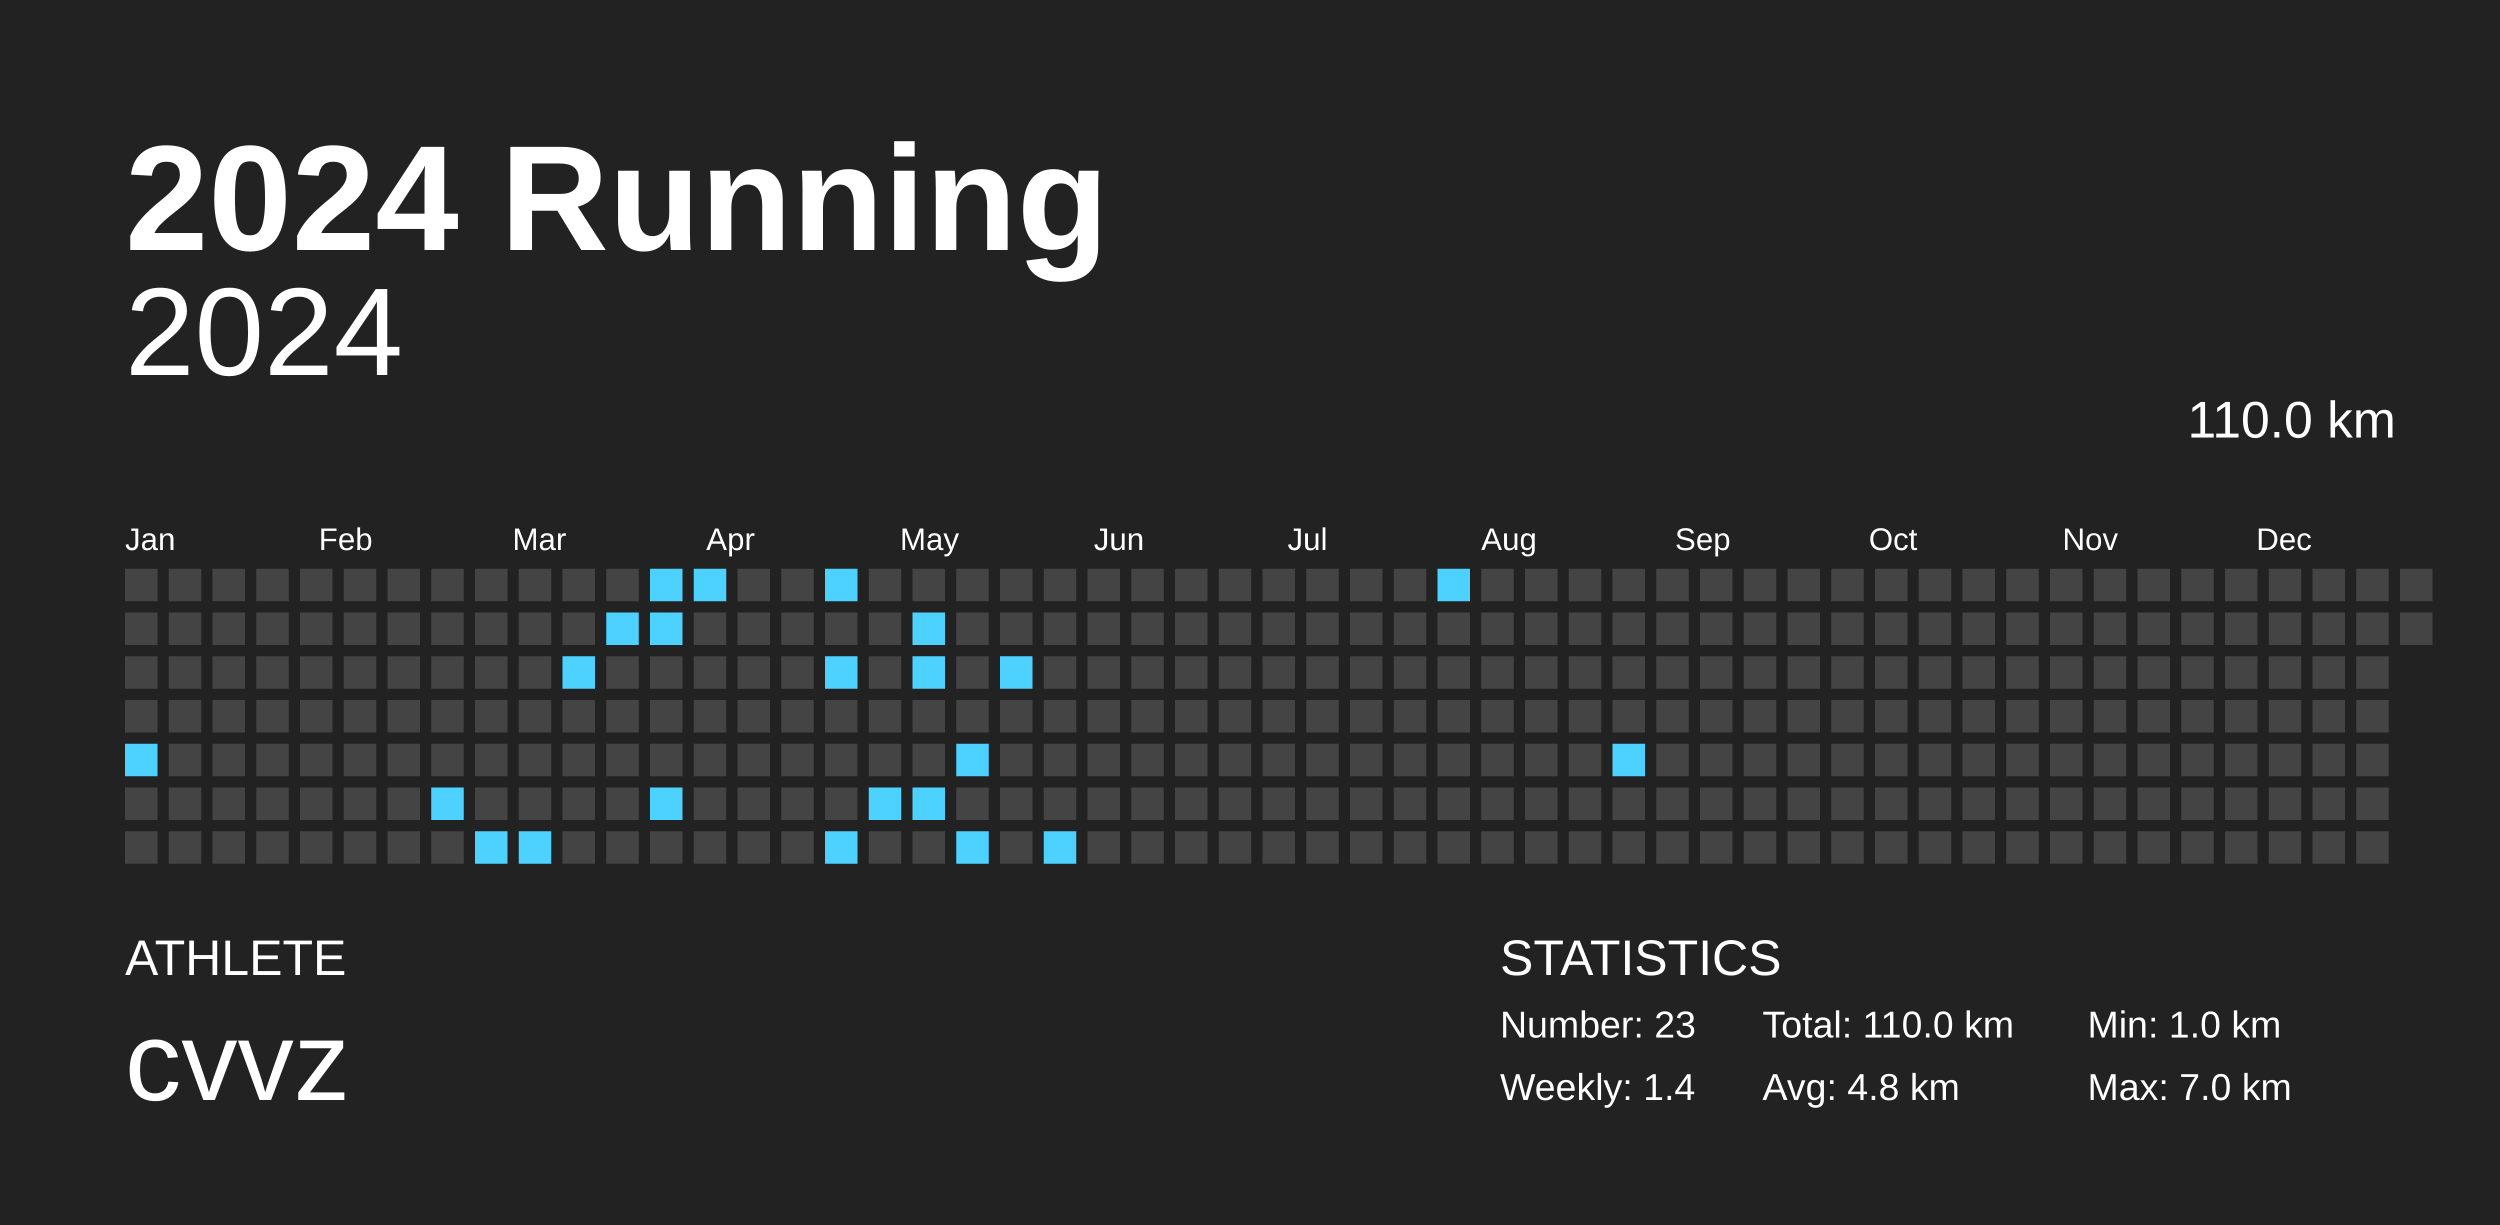
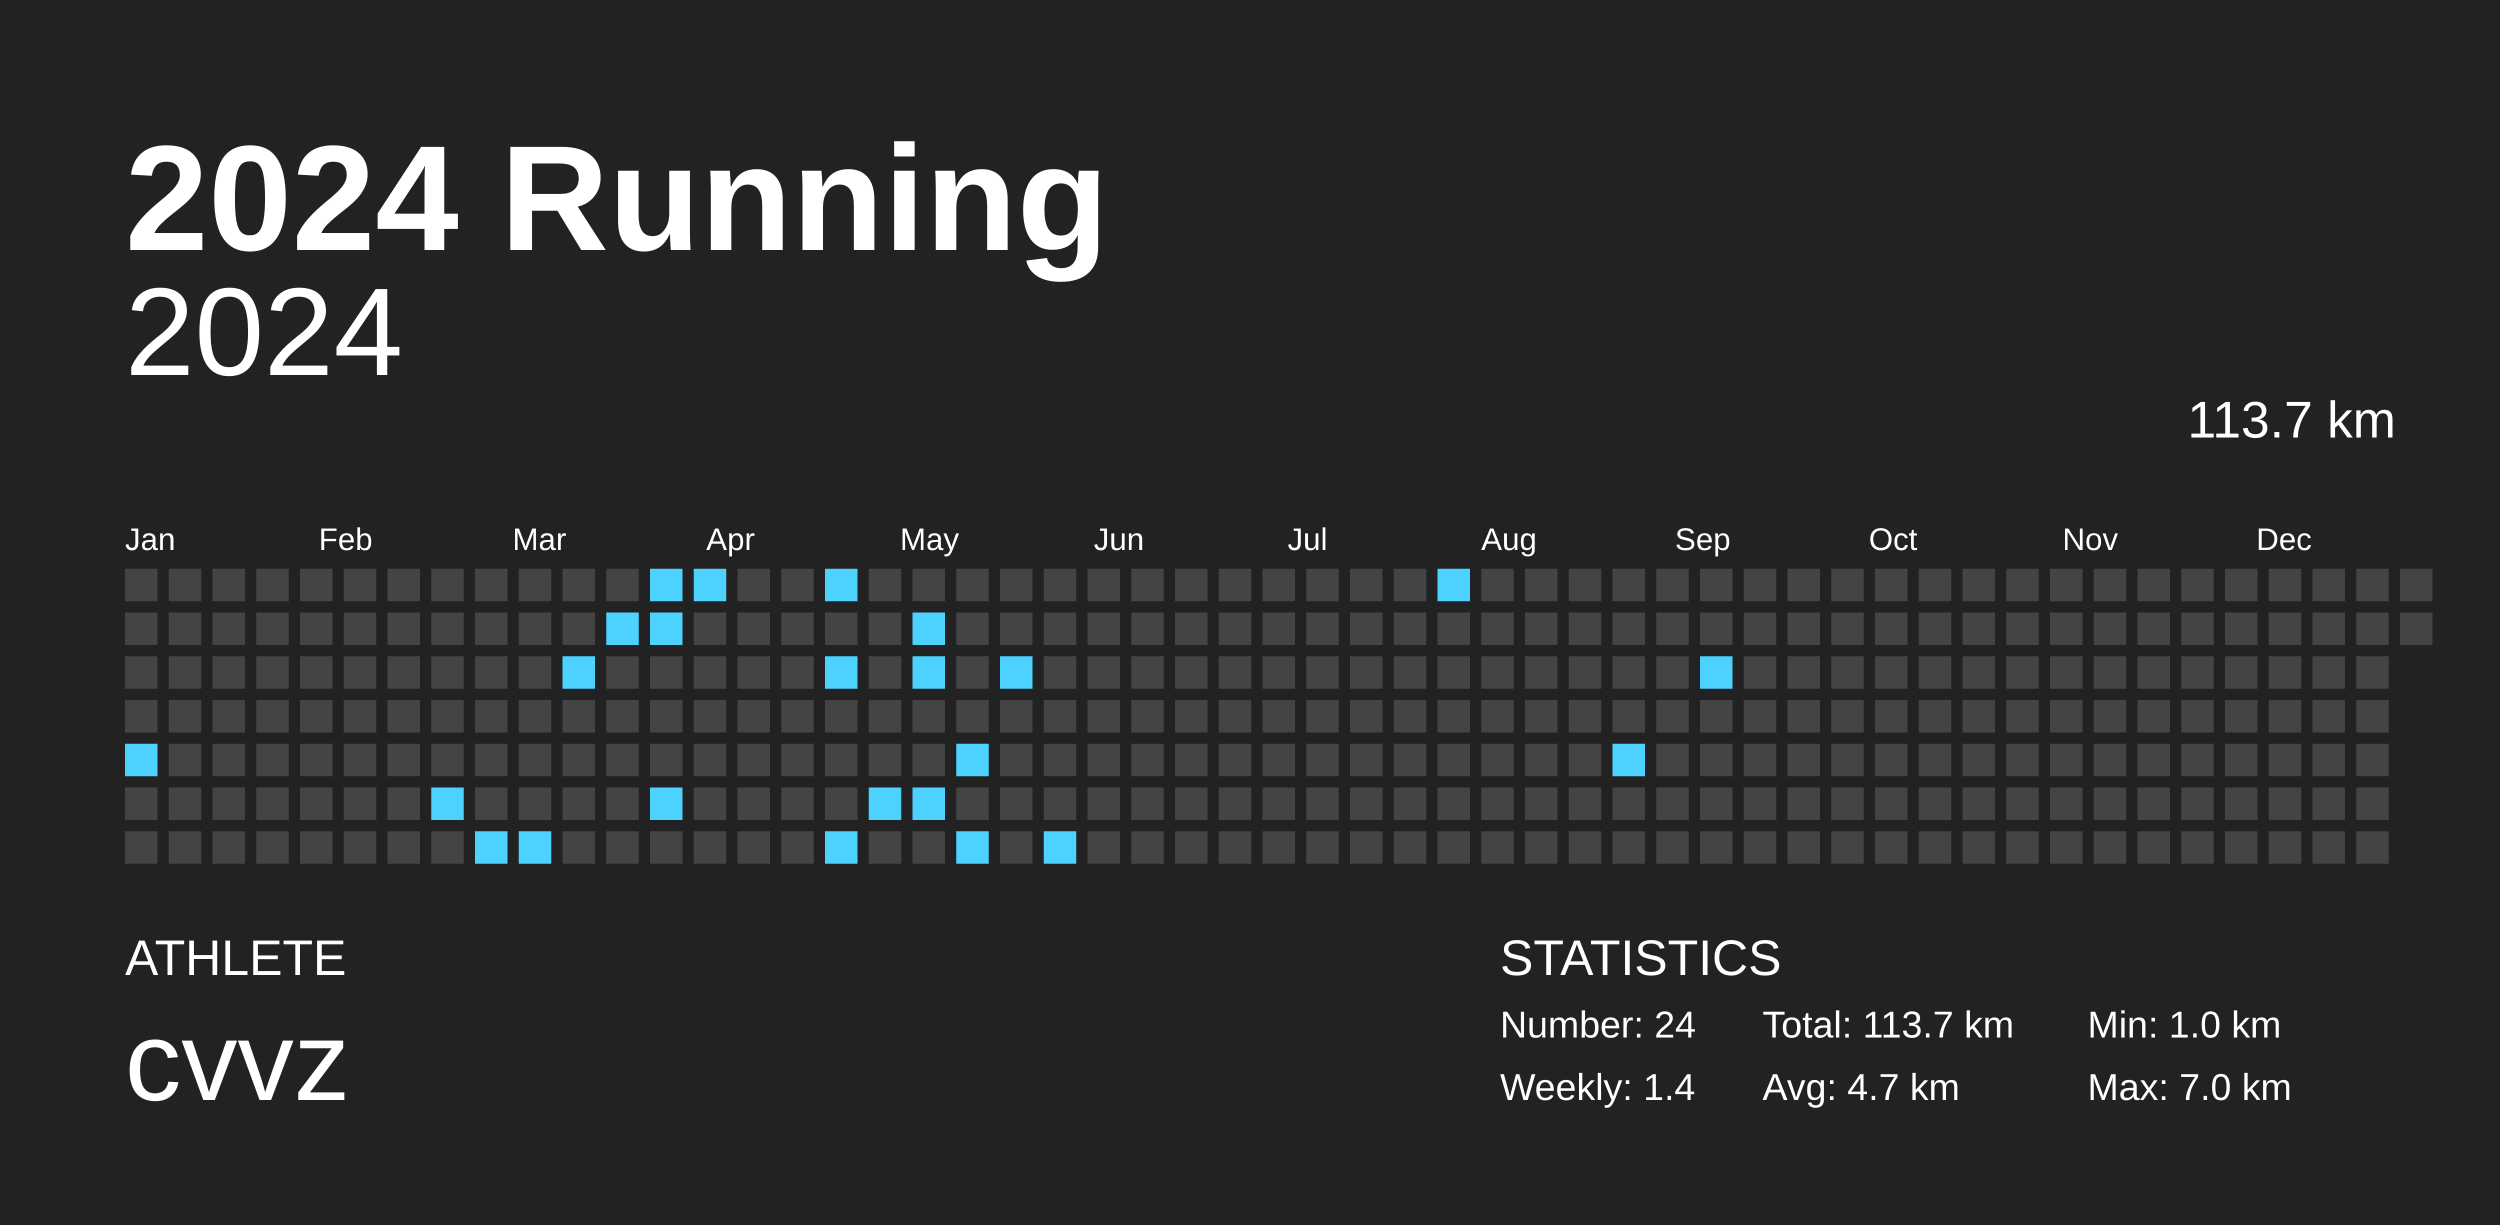
<svg xmlns="http://www.w3.org/2000/svg" baseProfile="full" height="98mm" version="1.1" viewBox="0,0,200,98" width="200mm">
  <defs />
  <rect fill="#222222" height="98" width="200" x="0" y="0" />
  <text fill="#FFFFFF" style="font-size:12px; font-family:Arial; font-weight:bold;" x="10" y="20">2024 Running</text>
  <text fill="#FFFFFF" style="font-size:4px; font-family:Arial" x="10" y="78">ATHLETE</text>
  <text fill="#FFFFFF" style="font-size:9px; font-family:Arial" x="10" y="88">cvvz</text>
  <text fill="#FFFFFF" style="font-size:4px; font-family:Arial" x="120" y="78">STATISTICS</text>
-   <text fill="#FFFFFF" style="font-size:3px; font-family:Arial" x="120" y="83">Number: 23</text>
+   <text fill="#FFFFFF" style="font-size:3px; font-family:Arial" x="120" y="83">Number: 24</text>
  <text fill="#FFFFFF" style="font-size:3px; font-family:Arial" x="120" y="88">Weekly: 1.4</text>
-   <text fill="#FFFFFF" style="font-size:3px; font-family:Arial" x="141" y="83">Total: 110.0 km</text>
-   <text fill="#FFFFFF" style="font-size:3px; font-family:Arial" x="141" y="88">Avg: 4.8 km</text>
+   <text fill="#FFFFFF" style="font-size:3px; font-family:Arial" x="141" y="83">Total: 113.7 km</text>
+   <text fill="#FFFFFF" style="font-size:3px; font-family:Arial" x="141" y="88">Avg: 4.7 km</text>
  <text fill="#FFFFFF" style="font-size:3px; font-family:Arial" x="167" y="83">Min: 1.0 km</text>
  <text fill="#FFFFFF" style="font-size:3px; font-family:Arial" x="167" y="88">Max: 7.0 km</text>
  <text alignment-baseline="hanging" fill="#FFFFFF" style="font-size:10.0px; font-family:Arial;" x="10" y="30">2024</text>
-   <text alignment-baseline="hanging" fill="#FFFFFF" style="font-size:4.125px; font-family:Arial;" x="175" y="35">110.0 km</text>
+   <text alignment-baseline="hanging" fill="#FFFFFF" style="font-size:4.125px; font-family:Arial;" x="175" y="35">113.7 km</text>
  <text fill="#FFFFFF" style="font-size:2.5px; font-family:Arial" x="10.0" y="44">Jan</text>
  <text fill="#FFFFFF" style="font-size:2.5px; font-family:Arial" x="25.5" y="44">Feb</text>
  <text fill="#FFFFFF" style="font-size:2.5px; font-family:Arial" x="41.0" y="44">Mar</text>
  <text fill="#FFFFFF" style="font-size:2.5px; font-family:Arial" x="56.5" y="44">Apr</text>
  <text fill="#FFFFFF" style="font-size:2.5px; font-family:Arial" x="72.0" y="44">May</text>
  <text fill="#FFFFFF" style="font-size:2.5px; font-family:Arial" x="87.5" y="44">Jun</text>
  <text fill="#FFFFFF" style="font-size:2.5px; font-family:Arial" x="103.0" y="44">Jul</text>
  <text fill="#FFFFFF" style="font-size:2.5px; font-family:Arial" x="118.5" y="44">Aug</text>
  <text fill="#FFFFFF" style="font-size:2.5px; font-family:Arial" x="134.0" y="44">Sep</text>
  <text fill="#FFFFFF" style="font-size:2.5px; font-family:Arial" x="149.5" y="44">Oct</text>
  <text fill="#FFFFFF" style="font-size:2.5px; font-family:Arial" x="165.0" y="44">Nov</text>
  <text fill="#FFFFFF" style="font-size:2.5px; font-family:Arial" x="180.5" y="44">Dec</text>
  <rect fill="#444444" height="2.6" width="2.6" x="10.0" y="45.5" />
  <rect fill="#444444" height="2.6" width="2.6" x="10.0" y="49.0" />
  <rect fill="#444444" height="2.6" width="2.6" x="10.0" y="52.5" />
  <rect fill="#444444" height="2.6" width="2.6" x="10.0" y="56.0" />
  <rect fill="#4dd2ff" height="2.6" width="2.6" x="10.0" y="59.5" />
  <rect fill="#444444" height="2.6" width="2.6" x="10.0" y="63.0" />
  <rect fill="#444444" height="2.6" width="2.6" x="10.0" y="66.5" />
  <rect fill="#444444" height="2.6" width="2.6" x="13.5" y="45.5" />
  <rect fill="#444444" height="2.6" width="2.6" x="13.5" y="49.0" />
  <rect fill="#444444" height="2.6" width="2.6" x="13.5" y="52.5" />
  <rect fill="#444444" height="2.6" width="2.6" x="13.5" y="56.0" />
  <rect fill="#444444" height="2.6" width="2.6" x="13.5" y="59.5" />
  <rect fill="#444444" height="2.6" width="2.6" x="13.5" y="63.0" />
  <rect fill="#444444" height="2.6" width="2.6" x="13.5" y="66.5" />
  <rect fill="#444444" height="2.6" width="2.6" x="17.0" y="45.5" />
  <rect fill="#444444" height="2.6" width="2.6" x="17.0" y="49.0" />
  <rect fill="#444444" height="2.6" width="2.6" x="17.0" y="52.5" />
  <rect fill="#444444" height="2.6" width="2.6" x="17.0" y="56.0" />
  <rect fill="#444444" height="2.6" width="2.6" x="17.0" y="59.5" />
  <rect fill="#444444" height="2.6" width="2.6" x="17.0" y="63.0" />
  <rect fill="#444444" height="2.6" width="2.6" x="17.0" y="66.5" />
  <rect fill="#444444" height="2.6" width="2.6" x="20.5" y="45.5" />
  <rect fill="#444444" height="2.6" width="2.6" x="20.5" y="49.0" />
  <rect fill="#444444" height="2.6" width="2.6" x="20.5" y="52.5" />
  <rect fill="#444444" height="2.6" width="2.6" x="20.5" y="56.0" />
  <rect fill="#444444" height="2.6" width="2.6" x="20.5" y="59.5" />
  <rect fill="#444444" height="2.6" width="2.6" x="20.5" y="63.0" />
  <rect fill="#444444" height="2.6" width="2.6" x="20.5" y="66.5" />
  <rect fill="#444444" height="2.6" width="2.6" x="24.0" y="45.5" />
  <rect fill="#444444" height="2.6" width="2.6" x="24.0" y="49.0" />
  <rect fill="#444444" height="2.6" width="2.6" x="24.0" y="52.5" />
  <rect fill="#444444" height="2.6" width="2.6" x="24.0" y="56.0" />
  <rect fill="#444444" height="2.6" width="2.6" x="24.0" y="59.5" />
  <rect fill="#444444" height="2.6" width="2.6" x="24.0" y="63.0" />
  <rect fill="#444444" height="2.6" width="2.6" x="24.0" y="66.5" />
  <rect fill="#444444" height="2.6" width="2.6" x="27.5" y="45.5" />
  <rect fill="#444444" height="2.6" width="2.6" x="27.5" y="49.0" />
  <rect fill="#444444" height="2.6" width="2.6" x="27.5" y="52.5" />
  <rect fill="#444444" height="2.6" width="2.6" x="27.5" y="56.0" />
  <rect fill="#444444" height="2.6" width="2.6" x="27.5" y="59.5" />
  <rect fill="#444444" height="2.6" width="2.6" x="27.5" y="63.0" />
  <rect fill="#444444" height="2.6" width="2.6" x="27.5" y="66.5" />
  <rect fill="#444444" height="2.6" width="2.6" x="31.0" y="45.5" />
  <rect fill="#444444" height="2.6" width="2.6" x="31.0" y="49.0" />
  <rect fill="#444444" height="2.6" width="2.6" x="31.0" y="52.5" />
  <rect fill="#444444" height="2.6" width="2.6" x="31.0" y="56.0" />
  <rect fill="#444444" height="2.6" width="2.6" x="31.0" y="59.5" />
  <rect fill="#444444" height="2.6" width="2.6" x="31.0" y="63.0" />
  <rect fill="#444444" height="2.6" width="2.6" x="31.0" y="66.5" />
  <rect fill="#444444" height="2.6" width="2.6" x="34.5" y="45.5" />
  <rect fill="#444444" height="2.6" width="2.6" x="34.5" y="49.0" />
  <rect fill="#444444" height="2.6" width="2.6" x="34.5" y="52.5" />
  <rect fill="#444444" height="2.6" width="2.6" x="34.5" y="56.0" />
  <rect fill="#444444" height="2.6" width="2.6" x="34.5" y="59.5" />
  <rect fill="#4dd2ff" height="2.6" width="2.6" x="34.5" y="63.0" />
  <rect fill="#444444" height="2.6" width="2.6" x="34.5" y="66.5" />
  <rect fill="#444444" height="2.6" width="2.6" x="38.0" y="45.5" />
  <rect fill="#444444" height="2.6" width="2.6" x="38.0" y="49.0" />
  <rect fill="#444444" height="2.6" width="2.6" x="38.0" y="52.5" />
  <rect fill="#444444" height="2.6" width="2.6" x="38.0" y="56.0" />
  <rect fill="#444444" height="2.6" width="2.6" x="38.0" y="59.5" />
  <rect fill="#444444" height="2.6" width="2.6" x="38.0" y="63.0" />
  <rect fill="#4dd2ff" height="2.6" width="2.6" x="38.0" y="66.5" />
  <rect fill="#444444" height="2.6" width="2.6" x="41.5" y="45.5" />
  <rect fill="#444444" height="2.6" width="2.6" x="41.5" y="49.0" />
  <rect fill="#444444" height="2.6" width="2.6" x="41.5" y="52.5" />
  <rect fill="#444444" height="2.6" width="2.6" x="41.5" y="56.0" />
  <rect fill="#444444" height="2.6" width="2.6" x="41.5" y="59.5" />
  <rect fill="#444444" height="2.6" width="2.6" x="41.5" y="63.0" />
  <rect fill="#4dd2ff" height="2.6" width="2.6" x="41.5" y="66.5" />
  <rect fill="#444444" height="2.6" width="2.6" x="45.0" y="45.5" />
  <rect fill="#444444" height="2.6" width="2.6" x="45.0" y="49.0" />
  <rect fill="#4dd2ff" height="2.6" width="2.6" x="45.0" y="52.5" />
  <rect fill="#444444" height="2.6" width="2.6" x="45.0" y="56.0" />
  <rect fill="#444444" height="2.6" width="2.6" x="45.0" y="59.5" />
  <rect fill="#444444" height="2.6" width="2.6" x="45.0" y="63.0" />
  <rect fill="#444444" height="2.6" width="2.6" x="45.0" y="66.5" />
  <rect fill="#444444" height="2.6" width="2.6" x="48.5" y="45.5" />
  <rect fill="#4dd2ff" height="2.6" width="2.6" x="48.5" y="49.0" />
  <rect fill="#444444" height="2.6" width="2.6" x="48.5" y="52.5" />
  <rect fill="#444444" height="2.6" width="2.6" x="48.5" y="56.0" />
  <rect fill="#444444" height="2.6" width="2.6" x="48.5" y="59.5" />
  <rect fill="#444444" height="2.6" width="2.6" x="48.5" y="63.0" />
  <rect fill="#444444" height="2.6" width="2.6" x="48.5" y="66.5" />
  <rect fill="#4dd2ff" height="2.6" width="2.6" x="52.0" y="45.5" />
  <rect fill="#4dd2ff" height="2.6" width="2.6" x="52.0" y="49.0" />
  <rect fill="#444444" height="2.6" width="2.6" x="52.0" y="52.5" />
  <rect fill="#444444" height="2.6" width="2.6" x="52.0" y="56.0" />
  <rect fill="#444444" height="2.6" width="2.6" x="52.0" y="59.5" />
  <rect fill="#4dd2ff" height="2.6" width="2.6" x="52.0" y="63.0" />
  <rect fill="#444444" height="2.6" width="2.6" x="52.0" y="66.5" />
  <rect fill="#4dd2ff" height="2.6" width="2.6" x="55.5" y="45.5" />
  <rect fill="#444444" height="2.6" width="2.6" x="55.5" y="49.0" />
  <rect fill="#444444" height="2.6" width="2.6" x="55.5" y="52.5" />
  <rect fill="#444444" height="2.6" width="2.6" x="55.5" y="56.0" />
  <rect fill="#444444" height="2.6" width="2.6" x="55.5" y="59.5" />
  <rect fill="#444444" height="2.6" width="2.6" x="55.5" y="63.0" />
  <rect fill="#444444" height="2.6" width="2.6" x="55.5" y="66.5" />
  <rect fill="#444444" height="2.6" width="2.6" x="59.0" y="45.5" />
  <rect fill="#444444" height="2.6" width="2.6" x="59.0" y="49.0" />
  <rect fill="#444444" height="2.6" width="2.6" x="59.0" y="52.5" />
  <rect fill="#444444" height="2.6" width="2.6" x="59.0" y="56.0" />
  <rect fill="#444444" height="2.6" width="2.6" x="59.0" y="59.5" />
  <rect fill="#444444" height="2.6" width="2.6" x="59.0" y="63.0" />
  <rect fill="#444444" height="2.6" width="2.6" x="59.0" y="66.5" />
  <rect fill="#444444" height="2.6" width="2.6" x="62.5" y="45.5" />
  <rect fill="#444444" height="2.6" width="2.6" x="62.5" y="49.0" />
  <rect fill="#444444" height="2.6" width="2.6" x="62.5" y="52.5" />
  <rect fill="#444444" height="2.6" width="2.6" x="62.5" y="56.0" />
  <rect fill="#444444" height="2.6" width="2.6" x="62.5" y="59.5" />
  <rect fill="#444444" height="2.6" width="2.6" x="62.5" y="63.0" />
  <rect fill="#444444" height="2.6" width="2.6" x="62.5" y="66.5" />
  <rect fill="#4dd2ff" height="2.6" width="2.6" x="66.0" y="45.5" />
  <rect fill="#444444" height="2.6" width="2.6" x="66.0" y="49.0" />
  <rect fill="#4dd2ff" height="2.6" width="2.6" x="66.0" y="52.5" />
  <rect fill="#444444" height="2.6" width="2.6" x="66.0" y="56.0" />
  <rect fill="#444444" height="2.6" width="2.6" x="66.0" y="59.5" />
  <rect fill="#444444" height="2.6" width="2.6" x="66.0" y="63.0" />
  <rect fill="#4dd2ff" height="2.6" width="2.6" x="66.0" y="66.5" />
  <rect fill="#444444" height="2.6" width="2.6" x="69.5" y="45.5" />
  <rect fill="#444444" height="2.6" width="2.6" x="69.5" y="49.0" />
  <rect fill="#444444" height="2.6" width="2.6" x="69.5" y="52.5" />
  <rect fill="#444444" height="2.6" width="2.6" x="69.5" y="56.0" />
  <rect fill="#444444" height="2.6" width="2.6" x="69.5" y="59.5" />
  <rect fill="#4dd2ff" height="2.6" width="2.6" x="69.5" y="63.0" />
  <rect fill="#444444" height="2.6" width="2.6" x="69.5" y="66.5" />
  <rect fill="#444444" height="2.6" width="2.6" x="73.0" y="45.5" />
  <rect fill="#4dd2ff" height="2.6" width="2.6" x="73.0" y="49.0" />
  <rect fill="#4dd2ff" height="2.6" width="2.6" x="73.0" y="52.5" />
  <rect fill="#444444" height="2.6" width="2.6" x="73.0" y="56.0" />
  <rect fill="#444444" height="2.6" width="2.6" x="73.0" y="59.5" />
  <rect fill="#4dd2ff" height="2.6" width="2.6" x="73.0" y="63.0" />
  <rect fill="#444444" height="2.6" width="2.6" x="73.0" y="66.5" />
  <rect fill="#444444" height="2.6" width="2.6" x="76.5" y="45.5" />
  <rect fill="#444444" height="2.6" width="2.6" x="76.5" y="49.0" />
  <rect fill="#444444" height="2.6" width="2.6" x="76.5" y="52.5" />
  <rect fill="#444444" height="2.6" width="2.6" x="76.5" y="56.0" />
  <rect fill="#4dd2ff" height="2.6" width="2.6" x="76.5" y="59.5" />
  <rect fill="#444444" height="2.6" width="2.6" x="76.5" y="63.0" />
  <rect fill="#4dd2ff" height="2.6" width="2.6" x="76.5" y="66.5" />
  <rect fill="#444444" height="2.6" width="2.6" x="80.0" y="45.5" />
  <rect fill="#444444" height="2.6" width="2.6" x="80.0" y="49.0" />
  <rect fill="#4dd2ff" height="2.6" width="2.6" x="80.0" y="52.5" />
  <rect fill="#444444" height="2.6" width="2.6" x="80.0" y="56.0" />
  <rect fill="#444444" height="2.6" width="2.6" x="80.0" y="59.5" />
  <rect fill="#444444" height="2.6" width="2.6" x="80.0" y="63.0" />
  <rect fill="#444444" height="2.6" width="2.6" x="80.0" y="66.5" />
  <rect fill="#444444" height="2.6" width="2.6" x="83.5" y="45.5" />
  <rect fill="#444444" height="2.6" width="2.6" x="83.5" y="49.0" />
  <rect fill="#444444" height="2.6" width="2.6" x="83.5" y="52.5" />
  <rect fill="#444444" height="2.6" width="2.6" x="83.5" y="56.0" />
  <rect fill="#444444" height="2.6" width="2.6" x="83.5" y="59.5" />
  <rect fill="#444444" height="2.6" width="2.6" x="83.5" y="63.0" />
  <rect fill="#4dd2ff" height="2.6" width="2.6" x="83.5" y="66.5" />
  <rect fill="#444444" height="2.6" width="2.6" x="87.0" y="45.5" />
  <rect fill="#444444" height="2.6" width="2.6" x="87.0" y="49.0" />
  <rect fill="#444444" height="2.6" width="2.6" x="87.0" y="52.5" />
  <rect fill="#444444" height="2.6" width="2.6" x="87.0" y="56.0" />
  <rect fill="#444444" height="2.6" width="2.6" x="87.0" y="59.5" />
  <rect fill="#444444" height="2.6" width="2.6" x="87.0" y="63.0" />
  <rect fill="#444444" height="2.6" width="2.6" x="87.0" y="66.5" />
  <rect fill="#444444" height="2.6" width="2.6" x="90.5" y="45.5" />
  <rect fill="#444444" height="2.6" width="2.6" x="90.5" y="49.0" />
  <rect fill="#444444" height="2.6" width="2.6" x="90.5" y="52.5" />
  <rect fill="#444444" height="2.6" width="2.6" x="90.5" y="56.0" />
  <rect fill="#444444" height="2.6" width="2.6" x="90.5" y="59.5" />
  <rect fill="#444444" height="2.6" width="2.6" x="90.5" y="63.0" />
  <rect fill="#444444" height="2.6" width="2.6" x="90.5" y="66.5" />
  <rect fill="#444444" height="2.6" width="2.6" x="94.0" y="45.5" />
  <rect fill="#444444" height="2.6" width="2.6" x="94.0" y="49.0" />
  <rect fill="#444444" height="2.6" width="2.6" x="94.0" y="52.5" />
  <rect fill="#444444" height="2.6" width="2.6" x="94.0" y="56.0" />
  <rect fill="#444444" height="2.6" width="2.6" x="94.0" y="59.5" />
  <rect fill="#444444" height="2.6" width="2.6" x="94.0" y="63.0" />
  <rect fill="#444444" height="2.6" width="2.6" x="94.0" y="66.5" />
  <rect fill="#444444" height="2.6" width="2.6" x="97.5" y="45.5" />
  <rect fill="#444444" height="2.6" width="2.6" x="97.5" y="49.0" />
  <rect fill="#444444" height="2.6" width="2.6" x="97.5" y="52.5" />
  <rect fill="#444444" height="2.6" width="2.6" x="97.5" y="56.0" />
  <rect fill="#444444" height="2.6" width="2.6" x="97.5" y="59.5" />
  <rect fill="#444444" height="2.6" width="2.6" x="97.5" y="63.0" />
  <rect fill="#444444" height="2.6" width="2.6" x="97.5" y="66.5" />
  <rect fill="#444444" height="2.6" width="2.6" x="101.0" y="45.5" />
  <rect fill="#444444" height="2.6" width="2.6" x="101.0" y="49.0" />
  <rect fill="#444444" height="2.6" width="2.6" x="101.0" y="52.5" />
  <rect fill="#444444" height="2.6" width="2.6" x="101.0" y="56.0" />
  <rect fill="#444444" height="2.6" width="2.6" x="101.0" y="59.5" />
  <rect fill="#444444" height="2.6" width="2.6" x="101.0" y="63.0" />
  <rect fill="#444444" height="2.6" width="2.6" x="101.0" y="66.5" />
  <rect fill="#444444" height="2.6" width="2.6" x="104.5" y="45.5" />
  <rect fill="#444444" height="2.6" width="2.6" x="104.5" y="49.0" />
  <rect fill="#444444" height="2.6" width="2.6" x="104.5" y="52.5" />
  <rect fill="#444444" height="2.6" width="2.6" x="104.5" y="56.0" />
  <rect fill="#444444" height="2.6" width="2.6" x="104.5" y="59.5" />
  <rect fill="#444444" height="2.6" width="2.6" x="104.5" y="63.0" />
  <rect fill="#444444" height="2.6" width="2.6" x="104.5" y="66.5" />
  <rect fill="#444444" height="2.6" width="2.6" x="108.0" y="45.5" />
  <rect fill="#444444" height="2.6" width="2.6" x="108.0" y="49.0" />
  <rect fill="#444444" height="2.6" width="2.6" x="108.0" y="52.5" />
  <rect fill="#444444" height="2.6" width="2.6" x="108.0" y="56.0" />
  <rect fill="#444444" height="2.6" width="2.6" x="108.0" y="59.5" />
  <rect fill="#444444" height="2.6" width="2.6" x="108.0" y="63.0" />
  <rect fill="#444444" height="2.6" width="2.6" x="108.0" y="66.5" />
  <rect fill="#444444" height="2.6" width="2.6" x="111.5" y="45.5" />
  <rect fill="#444444" height="2.6" width="2.6" x="111.5" y="49.0" />
  <rect fill="#444444" height="2.6" width="2.6" x="111.5" y="52.5" />
  <rect fill="#444444" height="2.6" width="2.6" x="111.5" y="56.0" />
  <rect fill="#444444" height="2.6" width="2.6" x="111.5" y="59.5" />
  <rect fill="#444444" height="2.6" width="2.6" x="111.5" y="63.0" />
  <rect fill="#444444" height="2.6" width="2.6" x="111.5" y="66.5" />
  <rect fill="#4dd2ff" height="2.6" width="2.6" x="115.0" y="45.5" />
  <rect fill="#444444" height="2.6" width="2.6" x="115.0" y="49.0" />
  <rect fill="#444444" height="2.6" width="2.6" x="115.0" y="52.5" />
  <rect fill="#444444" height="2.6" width="2.6" x="115.0" y="56.0" />
  <rect fill="#444444" height="2.6" width="2.6" x="115.0" y="59.5" />
  <rect fill="#444444" height="2.6" width="2.6" x="115.0" y="63.0" />
  <rect fill="#444444" height="2.6" width="2.6" x="115.0" y="66.5" />
  <rect fill="#444444" height="2.6" width="2.6" x="118.5" y="45.5" />
  <rect fill="#444444" height="2.6" width="2.6" x="118.5" y="49.0" />
  <rect fill="#444444" height="2.6" width="2.6" x="118.5" y="52.5" />
  <rect fill="#444444" height="2.6" width="2.6" x="118.5" y="56.0" />
  <rect fill="#444444" height="2.6" width="2.6" x="118.5" y="59.5" />
  <rect fill="#444444" height="2.6" width="2.6" x="118.5" y="63.0" />
  <rect fill="#444444" height="2.6" width="2.6" x="118.5" y="66.5" />
  <rect fill="#444444" height="2.6" width="2.6" x="122.0" y="45.5" />
  <rect fill="#444444" height="2.6" width="2.6" x="122.0" y="49.0" />
  <rect fill="#444444" height="2.6" width="2.6" x="122.0" y="52.5" />
  <rect fill="#444444" height="2.6" width="2.6" x="122.0" y="56.0" />
  <rect fill="#444444" height="2.6" width="2.6" x="122.0" y="59.5" />
  <rect fill="#444444" height="2.6" width="2.6" x="122.0" y="63.0" />
  <rect fill="#444444" height="2.6" width="2.6" x="122.0" y="66.5" />
  <rect fill="#444444" height="2.6" width="2.6" x="125.5" y="45.5" />
  <rect fill="#444444" height="2.6" width="2.6" x="125.5" y="49.0" />
  <rect fill="#444444" height="2.6" width="2.6" x="125.5" y="52.5" />
  <rect fill="#444444" height="2.6" width="2.6" x="125.5" y="56.0" />
  <rect fill="#444444" height="2.6" width="2.6" x="125.5" y="59.5" />
  <rect fill="#444444" height="2.6" width="2.6" x="125.5" y="63.0" />
  <rect fill="#444444" height="2.6" width="2.6" x="125.5" y="66.5" />
  <rect fill="#444444" height="2.6" width="2.6" x="129.0" y="45.5" />
  <rect fill="#444444" height="2.6" width="2.6" x="129.0" y="49.0" />
  <rect fill="#444444" height="2.6" width="2.6" x="129.0" y="52.5" />
  <rect fill="#444444" height="2.6" width="2.6" x="129.0" y="56.0" />
  <rect fill="#4dd2ff" height="2.6" width="2.6" x="129.0" y="59.5" />
  <rect fill="#444444" height="2.6" width="2.6" x="129.0" y="63.0" />
  <rect fill="#444444" height="2.6" width="2.6" x="129.0" y="66.5" />
  <rect fill="#444444" height="2.6" width="2.6" x="132.5" y="45.5" />
  <rect fill="#444444" height="2.6" width="2.6" x="132.5" y="49.0" />
  <rect fill="#444444" height="2.6" width="2.6" x="132.5" y="52.5" />
  <rect fill="#444444" height="2.6" width="2.6" x="132.5" y="56.0" />
  <rect fill="#444444" height="2.6" width="2.6" x="132.5" y="59.5" />
  <rect fill="#444444" height="2.6" width="2.6" x="132.5" y="63.0" />
  <rect fill="#444444" height="2.6" width="2.6" x="132.5" y="66.5" />
  <rect fill="#444444" height="2.6" width="2.6" x="136.0" y="45.5" />
  <rect fill="#444444" height="2.6" width="2.6" x="136.0" y="49.0" />
-   <rect fill="#444444" height="2.6" width="2.6" x="136.0" y="52.5" />
+   <rect fill="#4dd2ff" height="2.6" width="2.6" x="136.0" y="52.5" />
  <rect fill="#444444" height="2.6" width="2.6" x="136.0" y="56.0" />
  <rect fill="#444444" height="2.6" width="2.6" x="136.0" y="59.5" />
  <rect fill="#444444" height="2.6" width="2.6" x="136.0" y="63.0" />
  <rect fill="#444444" height="2.6" width="2.6" x="136.0" y="66.5" />
  <rect fill="#444444" height="2.6" width="2.6" x="139.5" y="45.5" />
  <rect fill="#444444" height="2.6" width="2.6" x="139.5" y="49.0" />
  <rect fill="#444444" height="2.6" width="2.6" x="139.5" y="52.5" />
  <rect fill="#444444" height="2.6" width="2.6" x="139.5" y="56.0" />
  <rect fill="#444444" height="2.6" width="2.6" x="139.5" y="59.5" />
  <rect fill="#444444" height="2.6" width="2.6" x="139.5" y="63.0" />
  <rect fill="#444444" height="2.6" width="2.6" x="139.5" y="66.5" />
  <rect fill="#444444" height="2.6" width="2.6" x="143.0" y="45.5" />
  <rect fill="#444444" height="2.6" width="2.6" x="143.0" y="49.0" />
  <rect fill="#444444" height="2.6" width="2.6" x="143.0" y="52.5" />
  <rect fill="#444444" height="2.6" width="2.6" x="143.0" y="56.0" />
  <rect fill="#444444" height="2.6" width="2.6" x="143.0" y="59.5" />
  <rect fill="#444444" height="2.6" width="2.6" x="143.0" y="63.0" />
  <rect fill="#444444" height="2.6" width="2.6" x="143.0" y="66.5" />
  <rect fill="#444444" height="2.6" width="2.6" x="146.5" y="45.5" />
  <rect fill="#444444" height="2.6" width="2.6" x="146.5" y="49.0" />
  <rect fill="#444444" height="2.6" width="2.6" x="146.5" y="52.5" />
  <rect fill="#444444" height="2.6" width="2.6" x="146.5" y="56.0" />
  <rect fill="#444444" height="2.6" width="2.6" x="146.5" y="59.5" />
  <rect fill="#444444" height="2.6" width="2.6" x="146.5" y="63.0" />
  <rect fill="#444444" height="2.6" width="2.6" x="146.5" y="66.5" />
  <rect fill="#444444" height="2.6" width="2.6" x="150.0" y="45.5" />
  <rect fill="#444444" height="2.6" width="2.6" x="150.0" y="49.0" />
  <rect fill="#444444" height="2.6" width="2.6" x="150.0" y="52.5" />
  <rect fill="#444444" height="2.6" width="2.6" x="150.0" y="56.0" />
  <rect fill="#444444" height="2.6" width="2.6" x="150.0" y="59.5" />
  <rect fill="#444444" height="2.6" width="2.6" x="150.0" y="63.0" />
  <rect fill="#444444" height="2.6" width="2.6" x="150.0" y="66.5" />
  <rect fill="#444444" height="2.6" width="2.6" x="153.5" y="45.5" />
  <rect fill="#444444" height="2.6" width="2.6" x="153.5" y="49.0" />
  <rect fill="#444444" height="2.6" width="2.6" x="153.5" y="52.5" />
  <rect fill="#444444" height="2.6" width="2.6" x="153.5" y="56.0" />
  <rect fill="#444444" height="2.6" width="2.6" x="153.5" y="59.5" />
  <rect fill="#444444" height="2.6" width="2.6" x="153.5" y="63.0" />
  <rect fill="#444444" height="2.6" width="2.6" x="153.5" y="66.5" />
  <rect fill="#444444" height="2.6" width="2.6" x="157.0" y="45.5" />
  <rect fill="#444444" height="2.6" width="2.6" x="157.0" y="49.0" />
  <rect fill="#444444" height="2.6" width="2.6" x="157.0" y="52.5" />
  <rect fill="#444444" height="2.6" width="2.6" x="157.0" y="56.0" />
  <rect fill="#444444" height="2.6" width="2.6" x="157.0" y="59.5" />
  <rect fill="#444444" height="2.6" width="2.6" x="157.0" y="63.0" />
  <rect fill="#444444" height="2.6" width="2.6" x="157.0" y="66.5" />
  <rect fill="#444444" height="2.6" width="2.6" x="160.5" y="45.5" />
  <rect fill="#444444" height="2.6" width="2.6" x="160.5" y="49.0" />
  <rect fill="#444444" height="2.6" width="2.6" x="160.5" y="52.5" />
  <rect fill="#444444" height="2.6" width="2.6" x="160.5" y="56.0" />
  <rect fill="#444444" height="2.6" width="2.6" x="160.5" y="59.5" />
  <rect fill="#444444" height="2.6" width="2.6" x="160.5" y="63.0" />
  <rect fill="#444444" height="2.6" width="2.6" x="160.5" y="66.5" />
  <rect fill="#444444" height="2.6" width="2.6" x="164.0" y="45.5" />
  <rect fill="#444444" height="2.6" width="2.6" x="164.0" y="49.0" />
  <rect fill="#444444" height="2.6" width="2.6" x="164.0" y="52.5" />
  <rect fill="#444444" height="2.6" width="2.6" x="164.0" y="56.0" />
  <rect fill="#444444" height="2.6" width="2.6" x="164.0" y="59.5" />
  <rect fill="#444444" height="2.6" width="2.6" x="164.0" y="63.0" />
  <rect fill="#444444" height="2.6" width="2.6" x="164.0" y="66.5" />
  <rect fill="#444444" height="2.6" width="2.6" x="167.5" y="45.5" />
  <rect fill="#444444" height="2.6" width="2.6" x="167.5" y="49.0" />
  <rect fill="#444444" height="2.6" width="2.6" x="167.5" y="52.5" />
  <rect fill="#444444" height="2.6" width="2.6" x="167.5" y="56.0" />
  <rect fill="#444444" height="2.6" width="2.6" x="167.5" y="59.5" />
  <rect fill="#444444" height="2.6" width="2.6" x="167.5" y="63.0" />
  <rect fill="#444444" height="2.6" width="2.6" x="167.5" y="66.5" />
  <rect fill="#444444" height="2.6" width="2.6" x="171.0" y="45.5" />
  <rect fill="#444444" height="2.6" width="2.6" x="171.0" y="49.0" />
  <rect fill="#444444" height="2.6" width="2.6" x="171.0" y="52.5" />
  <rect fill="#444444" height="2.6" width="2.6" x="171.0" y="56.0" />
  <rect fill="#444444" height="2.6" width="2.6" x="171.0" y="59.5" />
  <rect fill="#444444" height="2.6" width="2.6" x="171.0" y="63.0" />
  <rect fill="#444444" height="2.6" width="2.6" x="171.0" y="66.5" />
  <rect fill="#444444" height="2.6" width="2.6" x="174.5" y="45.5" />
  <rect fill="#444444" height="2.6" width="2.6" x="174.5" y="49.0" />
  <rect fill="#444444" height="2.6" width="2.6" x="174.5" y="52.5" />
  <rect fill="#444444" height="2.6" width="2.6" x="174.5" y="56.0" />
  <rect fill="#444444" height="2.6" width="2.6" x="174.5" y="59.5" />
  <rect fill="#444444" height="2.6" width="2.6" x="174.5" y="63.0" />
  <rect fill="#444444" height="2.6" width="2.6" x="174.5" y="66.5" />
  <rect fill="#444444" height="2.6" width="2.6" x="178.0" y="45.5" />
  <rect fill="#444444" height="2.6" width="2.6" x="178.0" y="49.0" />
  <rect fill="#444444" height="2.6" width="2.6" x="178.0" y="52.5" />
  <rect fill="#444444" height="2.6" width="2.6" x="178.0" y="56.0" />
  <rect fill="#444444" height="2.6" width="2.6" x="178.0" y="59.5" />
  <rect fill="#444444" height="2.6" width="2.6" x="178.0" y="63.0" />
  <rect fill="#444444" height="2.6" width="2.6" x="178.0" y="66.5" />
  <rect fill="#444444" height="2.6" width="2.6" x="181.5" y="45.5" />
  <rect fill="#444444" height="2.6" width="2.6" x="181.5" y="49.0" />
  <rect fill="#444444" height="2.6" width="2.6" x="181.5" y="52.5" />
  <rect fill="#444444" height="2.6" width="2.6" x="181.5" y="56.0" />
  <rect fill="#444444" height="2.6" width="2.6" x="181.5" y="59.5" />
  <rect fill="#444444" height="2.6" width="2.6" x="181.5" y="63.0" />
  <rect fill="#444444" height="2.6" width="2.6" x="181.5" y="66.5" />
  <rect fill="#444444" height="2.6" width="2.6" x="185.0" y="45.5" />
  <rect fill="#444444" height="2.6" width="2.6" x="185.0" y="49.0" />
  <rect fill="#444444" height="2.6" width="2.6" x="185.0" y="52.5" />
  <rect fill="#444444" height="2.6" width="2.6" x="185.0" y="56.0" />
  <rect fill="#444444" height="2.6" width="2.6" x="185.0" y="59.5" />
  <rect fill="#444444" height="2.6" width="2.6" x="185.0" y="63.0" />
  <rect fill="#444444" height="2.6" width="2.6" x="185.0" y="66.5" />
  <rect fill="#444444" height="2.6" width="2.6" x="188.5" y="45.5" />
  <rect fill="#444444" height="2.6" width="2.6" x="188.5" y="49.0" />
  <rect fill="#444444" height="2.6" width="2.6" x="188.5" y="52.5" />
  <rect fill="#444444" height="2.6" width="2.6" x="188.5" y="56.0" />
  <rect fill="#444444" height="2.6" width="2.6" x="188.5" y="59.5" />
  <rect fill="#444444" height="2.6" width="2.6" x="188.5" y="63.0" />
  <rect fill="#444444" height="2.6" width="2.6" x="188.5" y="66.5" />
  <rect fill="#444444" height="2.6" width="2.6" x="192.0" y="45.5" />
  <rect fill="#444444" height="2.6" width="2.6" x="192.0" y="49.0" />
</svg>
